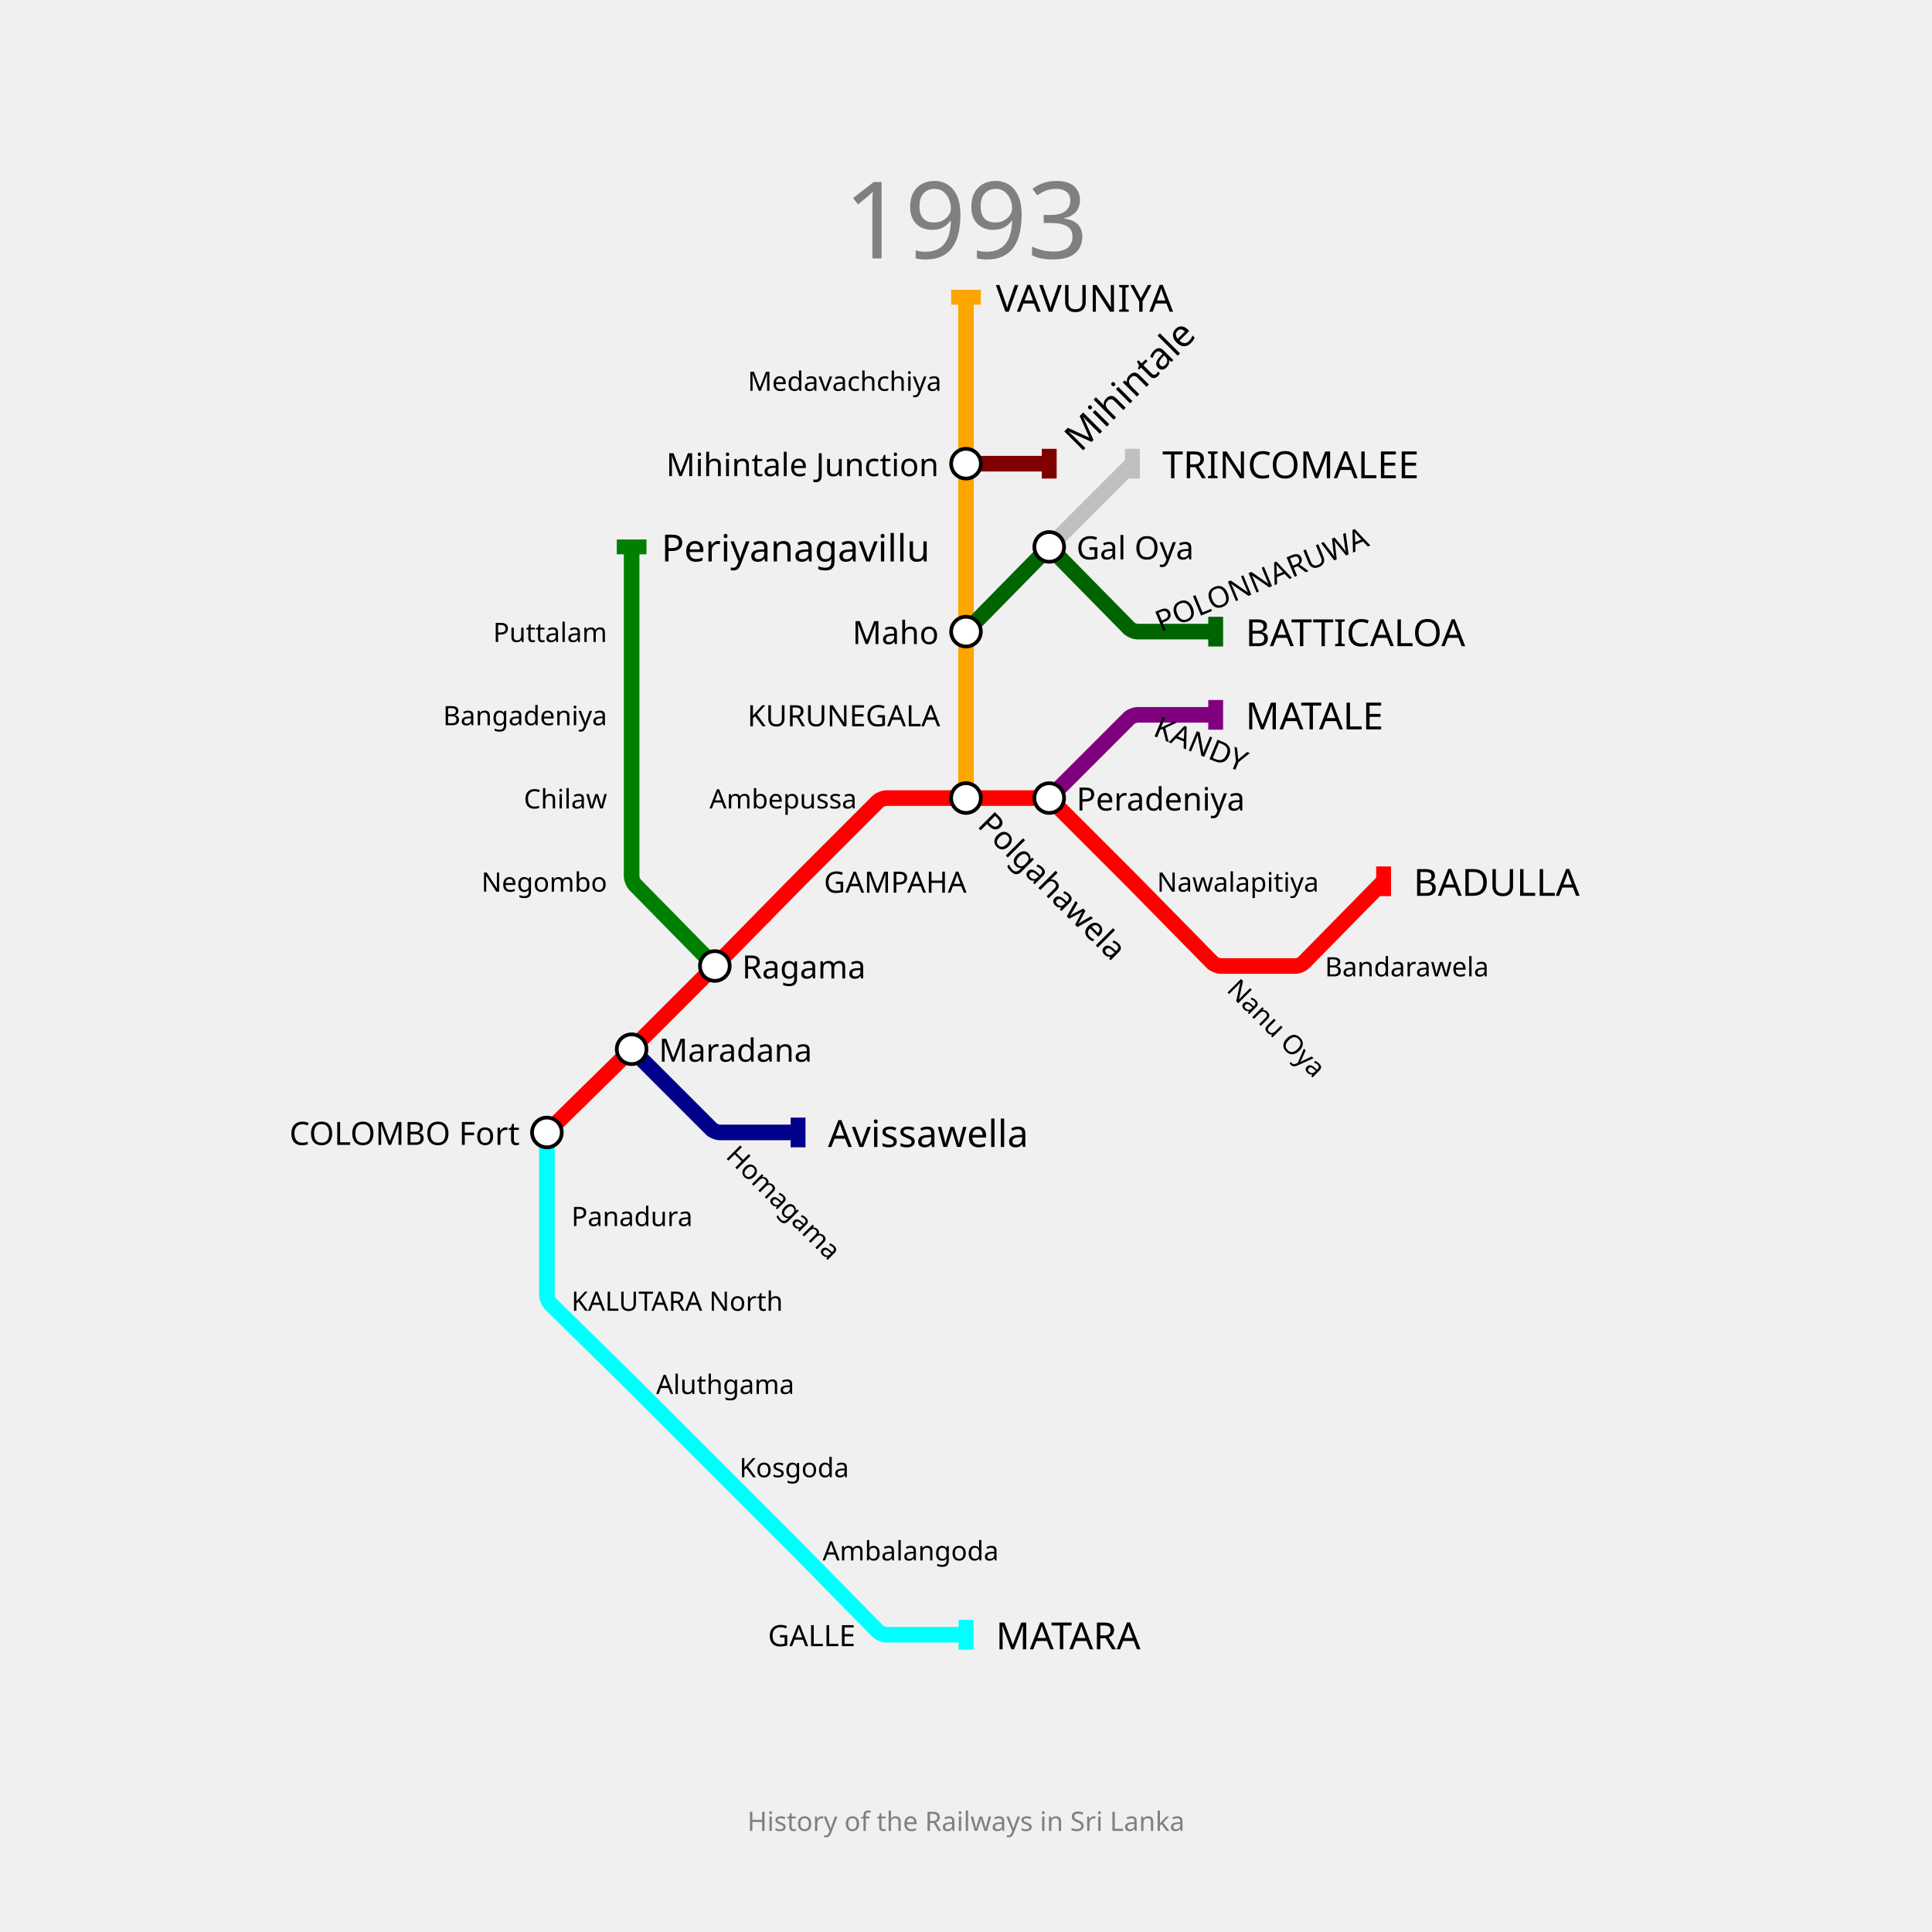
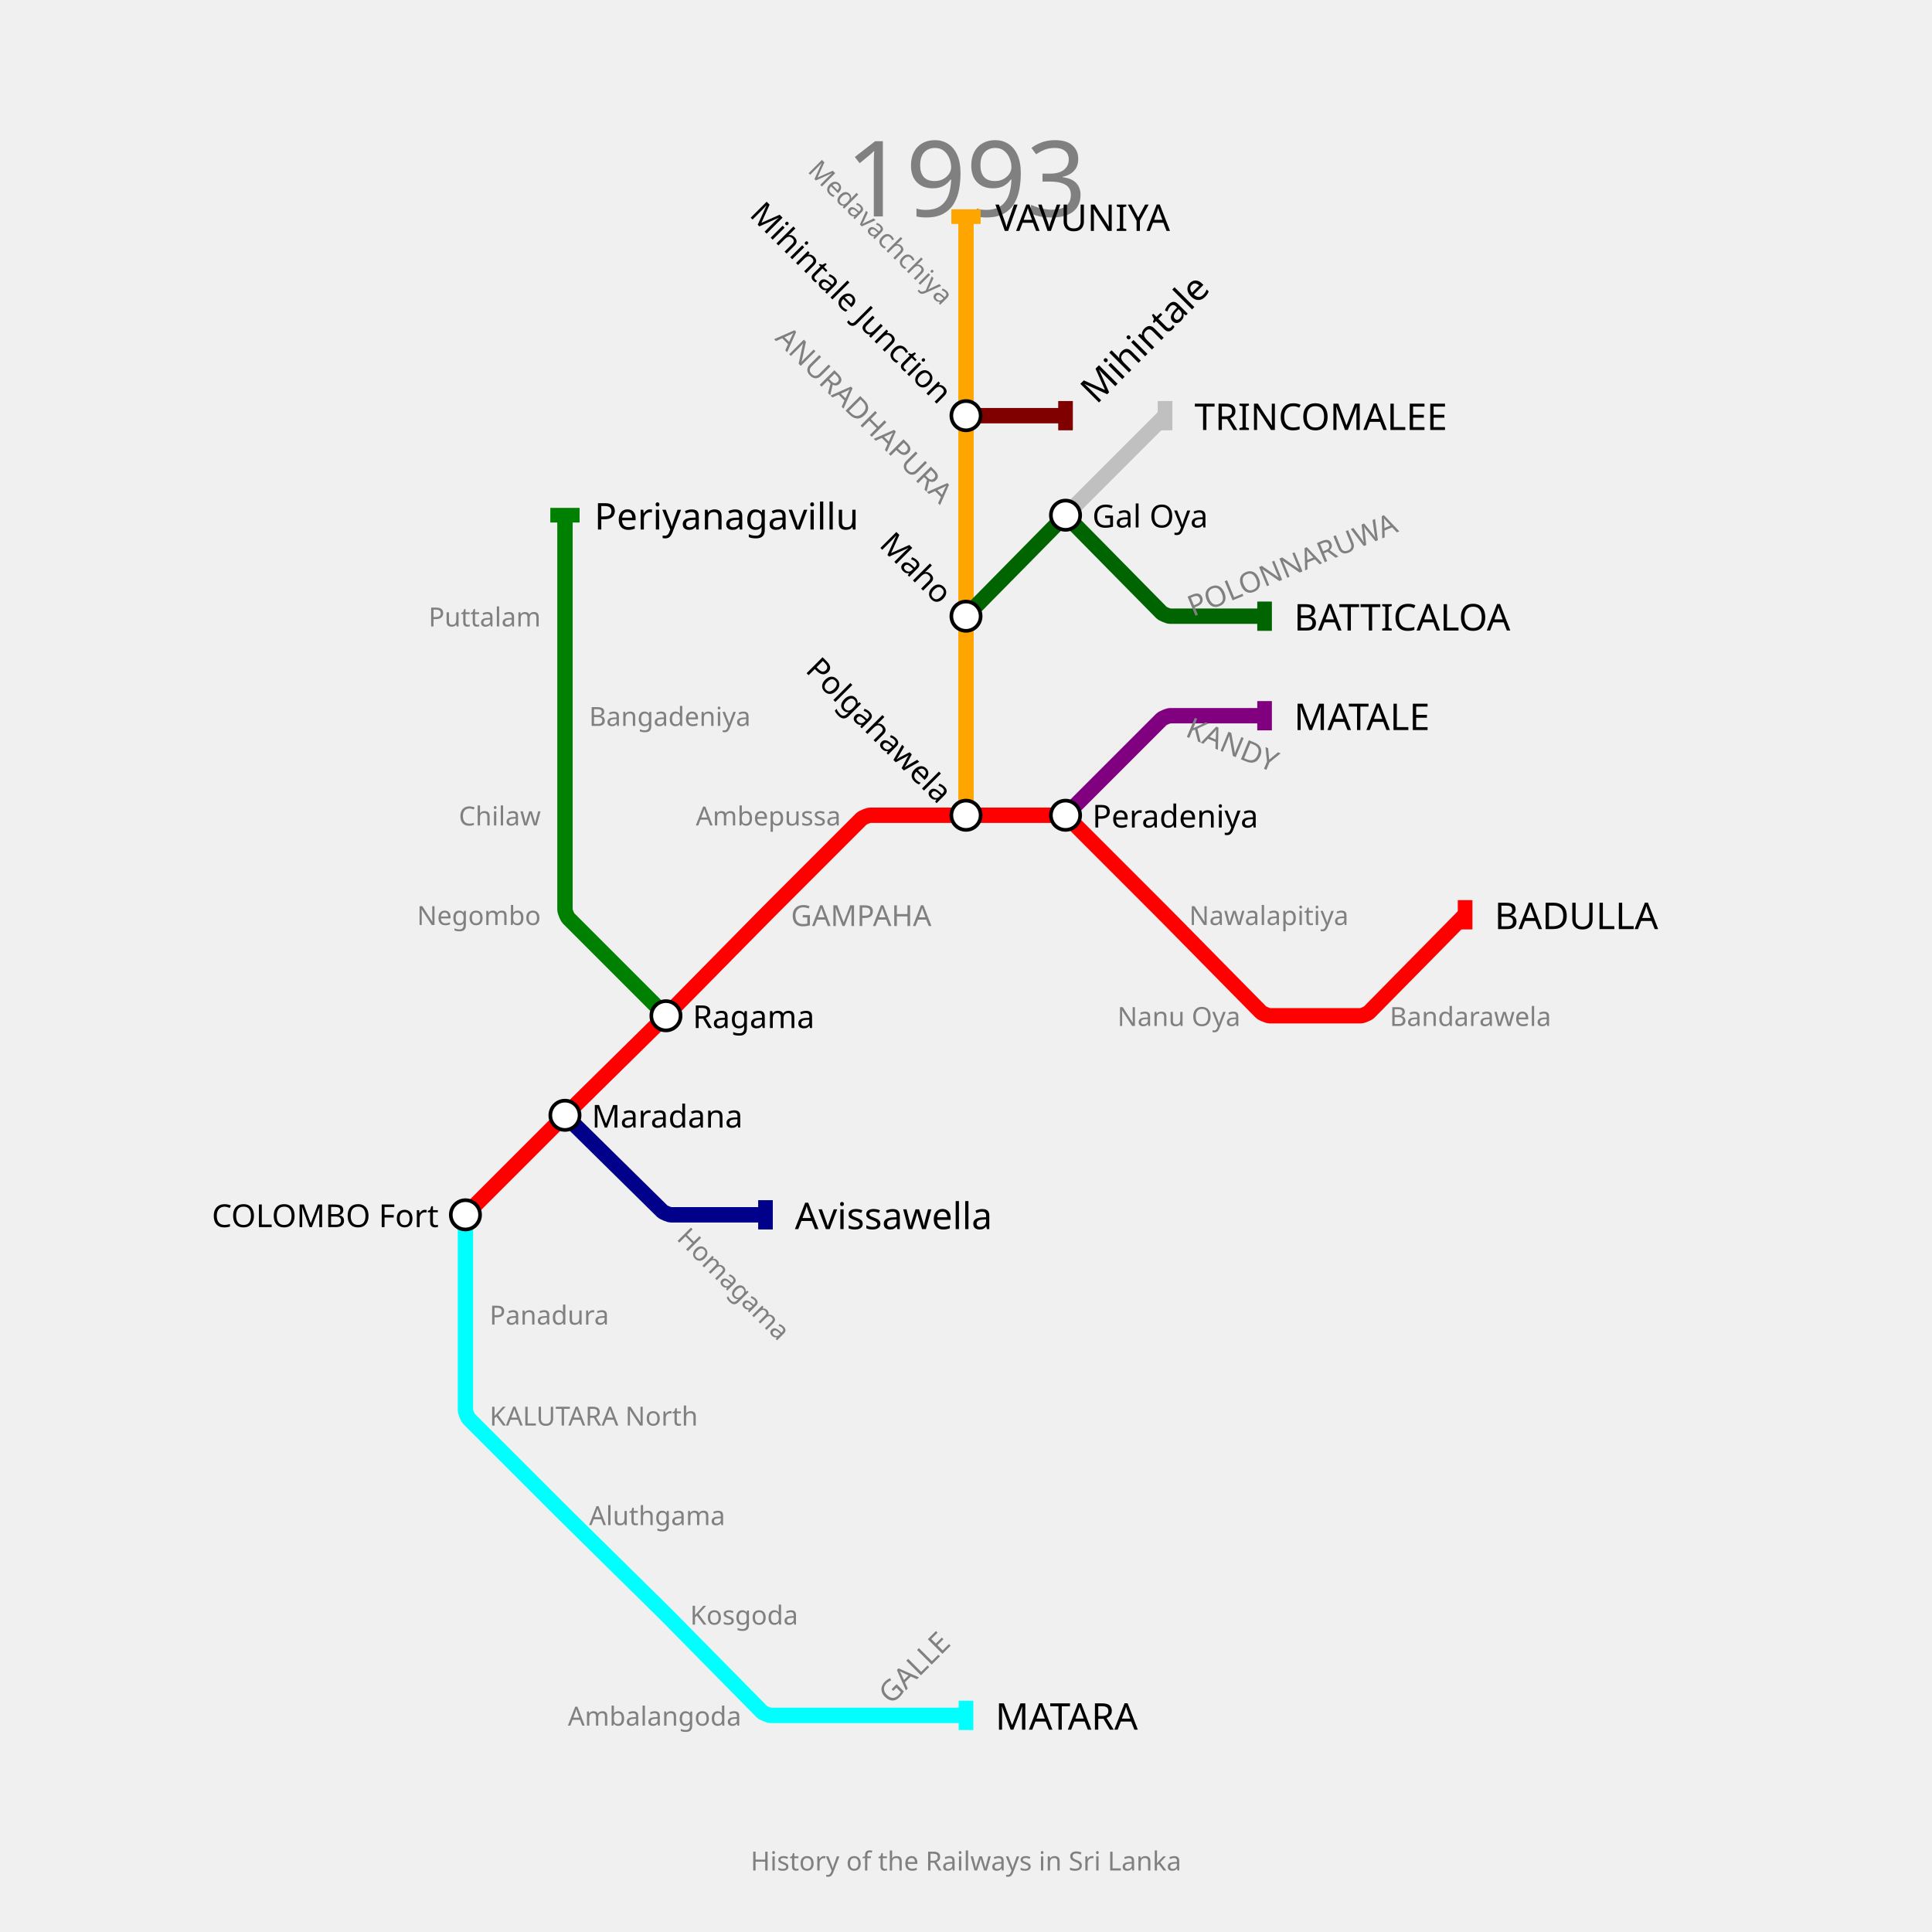
- <svg xmlns="http://www.w3.org/2000/svg" width="1300" height="1300" padding="200">
-   <text fill="gray" stroke="none" font-size="72" font-family="GIL_____" x="650.0" y="118.0" text-anchor="middle" dominant-baseline="hanging">1993</text>
-   <text fill="gray" stroke="none" font-size="18" font-family="GIL_____" x="650.0" y="1218.0" text-anchor="middle" dominant-baseline="text-top">History of the Railways in Sri Lanka</text>
+ <svg xmlns="http://www.w3.org/2000/svg" width="1320" height="1320" padding="148">
+   <text fill="gray" stroke="none" font-size="72" font-family="GIL_____" x="660.0" y="92.0" text-anchor="middle" dominant-baseline="hanging">1993</text>
+   <text fill="gray" stroke="none" font-size="18" font-family="GIL_____" x="660.0" y="1264.0" text-anchor="middle" dominant-baseline="text-top">History of the Railways in Sri Lanka</text>
  <g>
-     <path fill="none" stroke-width="10.5" stroke-opacity="1" d="M 368.0,762.0 L 422.175,708.775 C 423.117,707.85 426.867,704.133 427.8,703.2 L 478.34,652.66 C 479.227,651.773 482.758,648.211 483.636,647.317 L 534.332,595.716 C 535.221,594.811 538.795,591.205 539.692,590.308 L 590.985,539.015 C 591.656,538.344 594.9,537.0 595.85,537.0 L 650.0,537.0 L 703.2,537.0 C 704.133,537.0 707.32,538.32 707.98,538.98 L 759.299,590.299 C 760.199,591.199 763.785,594.817 764.677,595.725 L 816.003,647.967 C 816.668,648.645 819.9,650.0 820.85,650.0 L 872.293,650.0 C 873.195,650.0 876.265,648.712 876.897,648.069 L 931.0,593.0" stroke="red" />
-     <rect stroke="none" fill-opacity="1" x="926" y="583" width="10" height="20" fill="red" />
+     <path fill="none" stroke-width="10.5" stroke-opacity="1" d="M 318.0,830.0 L 382.6,765.4 C 383.733,764.267 388.283,759.75 389.425,758.625 L 451.721,697.231 C 452.814,696.154 457.154,691.814 458.231,690.721 L 519.762,628.286 C 520.841,627.191 525.175,622.825 526.262,621.738 L 588.56,559.44 C 589.374,558.626 593.3,557.0 594.45,557.0 L 660.0,557.0 L 724.6,557.0 C 725.733,557.0 729.603,558.603 730.404,559.404 L 792.72,621.72 C 793.813,622.813 798.171,627.202 799.256,628.304 L 861.578,691.543 C 862.386,692.362 866.3,694.0 867.45,694.0 L 929.722,694.0 C 930.815,694.0 934.534,692.444 935.301,691.666 L 1001.0,625.0" stroke="red" />
+     <rect stroke="none" fill-opacity="1" x="996" y="615" width="10" height="20" fill="red" />
  </g>
  <g>
-     <path fill="none" stroke-width="10.5" stroke-opacity="1" d="M 706.0,537.0 L 760.02,482.98 C 760.68,482.32 763.867,481.0 764.8,481.0 L 818.0,481.0" stroke="purple" />
-     <rect stroke="none" fill-opacity="1" x="813" y="471" width="10" height="20" fill="purple" />
+     <path fill="none" stroke-width="10.5" stroke-opacity="1" d="M 728.0,557.0 L 793.596,491.404 C 794.397,490.603 798.267,489.0 799.4,489.0 L 864.0,489.0" stroke="purple" />
+     <rect stroke="none" fill-opacity="1" x="859" y="479" width="10" height="20" fill="purple" />
  </g>
  <g>
-     <path fill="none" stroke-width="10.5" stroke-opacity="1" d="M 368.0,762.0 L 368.0,818.0 L 368.0,872.15 C 368.0,873.1 369.355,876.332 370.033,876.997 L 422.252,928.3 C 423.168,929.2 426.816,932.816 427.724,933.724 L 481.0,987.0 L 534.2,1040.2 C 535.133,1041.133 538.85,1044.883 539.775,1045.825 L 591.003,1097.967 C 591.668,1098.645 594.9,1100.0 595.85,1100.0 L 650.0,1100.0" stroke="cyan" />
-     <rect stroke="none" fill-opacity="1" x="645" y="1090" width="10" height="20" fill="cyan" />
+     <path fill="none" stroke-width="10.5" stroke-opacity="1" d="M 318.0,830.0 L 318.0,898.0 L 318.0,963.55 C 318.0,964.7 319.626,968.626 320.44,969.44 L 382.722,1031.722 C 383.815,1032.815 388.201,1037.169 389.302,1038.254 L 451.715,1099.763 C 452.81,1100.842 457.158,1105.19 458.237,1106.285 L 520.613,1169.578 C 521.409,1170.386 525.267,1172.0 526.4,1172.0 L 591.0,1172.0 L 660.0,1172.0" stroke="cyan" />
+     <rect stroke="none" fill-opacity="1" x="655" y="1162" width="10" height="20" fill="cyan" />
  </g>
  <g>
-     <path fill="none" stroke-width="10.5" stroke-opacity="1" d="M 650.0,537.0 L 650.0,481.0 L 650.0,425.0 L 650.0,368.0 L 650.0,312.0 L 650.0,256.0 L 650.0,200.0" stroke="orange" />
-     <rect stroke="none" fill-opacity="1" x="640" y="195" width="20" height="10" fill="orange" />
+     <path fill="none" stroke-width="10.5" stroke-opacity="1" d="M 660.0,557.0 L 660.0,489.0 L 660.0,421.0 L 660.0,352.0 L 660.0,284.0 L 660.0,216.0 L 660.0,148.0" stroke="orange" />
+     <rect stroke="none" fill-opacity="1" x="650" y="143" width="20" height="10" fill="orange" />
  </g>
  <g>
-     <path fill="none" stroke-width="10.5" stroke-opacity="1" d="M 425.0,706.0 L 479.02,760.02 C 479.68,760.68 482.867,762.0 483.8,762.0 L 537.0,762.0" stroke="darkblue" />
-     <rect stroke="none" fill-opacity="1" x="532" y="752" width="10" height="20" fill="darkblue" />
+     <path fill="none" stroke-width="10.5" stroke-opacity="1" d="M 386.0,762.0 L 452.578,827.613 C 453.386,828.409 457.267,830.0 458.4,830.0 L 523.0,830.0" stroke="darkblue" />
+     <rect stroke="none" fill-opacity="1" x="518" y="820" width="10" height="20" fill="darkblue" />
  </g>
  <g>
-     <path fill="none" stroke-width="10.5" stroke-opacity="1" d="M 481.0,650.0 L 426.962,594.997 C 426.308,594.332 425.0,591.133 425.0,590.2 L 425.0,537.0 L 425.0,481.0 L 425.0,425.0 L 425.0,368.0" stroke="green" />
-     <rect stroke="none" fill-opacity="1" x="415" y="363" width="20" height="10" fill="green" />
+     <path fill="none" stroke-width="10.5" stroke-opacity="1" d="M 455.0,694.0 L 388.404,627.404 C 387.603,626.603 386.0,622.733 386.0,621.6 L 386.0,557.0 L 386.0,489.0 L 386.0,421.0 L 386.0,352.0" stroke="green" />
+     <rect stroke="none" fill-opacity="1" x="376" y="347" width="20" height="10" fill="green" />
  </g>
  <g>
-     <path fill="none" stroke-width="10.5" stroke-opacity="1" d="M 650.0,425.0 L 703.2,370.85 C 704.133,369.9 707.867,369.9 708.8,370.85 L 760.038,423.003 C 760.692,423.668 763.867,425.0 764.8,425.0 L 818.0,425.0" stroke="darkgreen" />
-     <rect stroke="none" fill-opacity="1" x="813" y="415" width="10" height="20" fill="darkgreen" />
+     <path fill="none" stroke-width="10.5" stroke-opacity="1" d="M 660.0,421.0 L 724.6,355.45 C 725.733,354.3 730.267,354.3 731.4,355.45 L 793.613,418.578 C 794.409,419.386 798.267,421.0 799.4,421.0 L 864.0,421.0" stroke="darkgreen" />
+     <rect stroke="none" fill-opacity="1" x="859" y="411" width="10" height="20" fill="darkgreen" />
  </g>
  <g>
-     <path fill="none" stroke-width="10.5" stroke-opacity="1" d="M 706.0,368.0 L 762.0,312.0" stroke="silver" />
-     <rect stroke="none" fill-opacity="1" x="757" y="302" width="10" height="20" fill="silver" />
+     <path fill="none" stroke-width="10.5" stroke-opacity="1" d="M 728.0,352.0 L 796.0,284.0" stroke="silver" />
+     <rect stroke="none" fill-opacity="1" x="791" y="274" width="10" height="20" fill="silver" />
  </g>
  <g>
-     <path fill="none" stroke-width="10.5" stroke-opacity="1" d="M 650.0,312.0 L 706.0,312.0" stroke="maroon" />
-     <rect stroke="none" fill-opacity="1" x="701" y="302" width="10" height="20" fill="maroon" />
+     <path fill="none" stroke-width="10.5" stroke-opacity="1" d="M 660.0,284.0 L 728.0,284.0" stroke="maroon" />
+     <rect stroke="none" fill-opacity="1" x="723" y="274" width="10" height="20" fill="maroon" />
  </g>
  <g>
-     <text fill="black" stroke="none" font-size="25.2" font-family="GIL_____" font-weight="100" text-anchor="start" dominant-baseline="central" x="951.1" y="593" transform="translate(931,593) rotate(0) translate(-931,-593)">BADULLA</text>
+     <text fill="black" stroke="none" font-size="25.2" font-family="GIL_____" font-weight="100" text-anchor="start" dominant-baseline="central" x="1021.1" y="625" transform="translate(1001,625) rotate(0) translate(-1001,-625)">BADULLA</text>
  </g>
  <g>
-     <text fill="black" stroke="none" font-size="25.2" font-family="GIL_____" font-weight="100" text-anchor="start" dominant-baseline="central" x="838.1" y="481" transform="translate(818,481) rotate(0) translate(-818,-481)">MATALE</text>
+     <text fill="black" stroke="none" font-size="25.2" font-family="GIL_____" font-weight="100" text-anchor="start" dominant-baseline="central" x="884.1" y="489" transform="translate(864,489) rotate(0) translate(-864,-489)">MATALE</text>
  </g>
  <g>
-     <text fill="black" stroke="none" font-size="25.2" font-family="GIL_____" font-weight="100" text-anchor="start" dominant-baseline="central" x="670.1" y="1100" transform="translate(650,1100) rotate(0) translate(-650,-1100)">MATARA</text>
+     <text fill="black" stroke="none" font-size="25.2" font-family="GIL_____" font-weight="100" text-anchor="start" dominant-baseline="central" x="680.1" y="1172" transform="translate(660,1172) rotate(0) translate(-660,-1172)">MATARA</text>
  </g>
  <g>
-     <text fill="black" stroke="none" font-size="25.2" font-family="GIL_____" font-weight="100" text-anchor="start" dominant-baseline="central" x="670.1" y="200" transform="translate(650,200) rotate(0) translate(-650,-200)">VAVUNIYA</text>
+     <text fill="black" stroke="none" font-size="25.2" font-family="GIL_____" font-weight="100" text-anchor="start" dominant-baseline="central" x="680.1" y="148" transform="translate(660,148) rotate(0) translate(-660,-148)">VAVUNIYA</text>
  </g>
  <g>
-     <text fill="black" stroke="none" font-size="25.2" font-family="GIL_____" font-weight="100" text-anchor="start" dominant-baseline="central" x="557.1" y="762" transform="translate(537,762) rotate(0) translate(-537,-762)">Avissawella</text>
+     <text fill="black" stroke="none" font-size="25.2" font-family="GIL_____" font-weight="100" text-anchor="start" dominant-baseline="central" x="543.1" y="830" transform="translate(523,830) rotate(0) translate(-523,-830)">Avissawella</text>
  </g>
  <g>
-     <text fill="black" stroke="none" font-size="25.2" font-family="GIL_____" font-weight="100" text-anchor="start" dominant-baseline="central" x="445.1" y="368" transform="translate(425,368) rotate(0) translate(-425,-368)">Periyanagavillu</text>
+     <text fill="black" stroke="none" font-size="25.2" font-family="GIL_____" font-weight="100" text-anchor="start" dominant-baseline="central" x="406.1" y="352" transform="translate(386,352) rotate(0) translate(-386,-352)">Periyanagavillu</text>
  </g>
  <g>
-     <text fill="black" stroke="none" font-size="25.2" font-family="GIL_____" font-weight="100" text-anchor="start" dominant-baseline="central" x="838.1" y="425" transform="translate(818,425) rotate(0) translate(-818,-425)">BATTICALOA</text>
+     <text fill="black" stroke="none" font-size="25.2" font-family="GIL_____" font-weight="100" text-anchor="start" dominant-baseline="central" x="884.1" y="421" transform="translate(864,421) rotate(0) translate(-864,-421)">BATTICALOA</text>
  </g>
  <g>
-     <text fill="black" stroke="none" font-size="25.2" font-family="GIL_____" font-weight="100" text-anchor="start" dominant-baseline="central" x="782.1" y="312" transform="translate(762,312) rotate(0) translate(-762,-312)">TRINCOMALEE</text>
+     <text fill="black" stroke="none" font-size="25.2" font-family="GIL_____" font-weight="100" text-anchor="start" dominant-baseline="central" x="816.1" y="284" transform="translate(796,284) rotate(0) translate(-796,-284)">TRINCOMALEE</text>
  </g>
  <g>
-     <text fill="black" stroke="none" font-size="25.2" font-family="GIL_____" font-weight="100" text-anchor="start" dominant-baseline="central" x="726.1" y="312" transform="translate(706,312) rotate(-45) translate(-706,-312)">Mihintale</text>
+     <text fill="black" stroke="none" font-size="25.2" font-family="GIL_____" font-weight="100" text-anchor="start" dominant-baseline="central" x="748.1" y="284" transform="translate(728,284) rotate(-45) translate(-728,-284)">Mihintale</text>
  </g>
  <g>
-     <circle r="10" fill="white" stroke="black" stroke-width="2.5" cx="368" cy="762" />
-     <text fill="black" stroke="none" font-size="21.6" font-family="GIL_____" font-weight="100" text-anchor="end" dominant-baseline="central" x="349.7" y="762" transform="translate(368,762) rotate(0) translate(-368,-762)">COLOMBO Fort</text>
+     <circle r="10" fill="white" stroke="black" stroke-width="2.5" cx="318" cy="830" />
+     <text fill="black" stroke="none" font-size="21.6" font-family="GIL_____" font-weight="100" text-anchor="end" dominant-baseline="central" x="299.7" y="830" transform="translate(318,830) rotate(0) translate(-318,-830)">COLOMBO Fort</text>
  </g>
  <g>
-     <circle r="10" fill="white" stroke="black" stroke-width="2.5" cx="425" cy="706" />
-     <text fill="black" stroke="none" font-size="21.6" font-family="GIL_____" font-weight="100" text-anchor="start" dominant-baseline="central" x="443.3" y="706" transform="translate(425,706) rotate(0) translate(-425,-706)">Maradana</text>
+     <circle r="10" fill="white" stroke="black" stroke-width="2.5" cx="386" cy="762" />
+     <text fill="black" stroke="none" font-size="21.6" font-family="GIL_____" font-weight="100" text-anchor="start" dominant-baseline="central" x="404.3" y="762" transform="translate(386,762) rotate(0) translate(-386,-762)">Maradana</text>
  </g>
  <g>
-     <circle r="10" fill="white" stroke="black" stroke-width="2.5" cx="481" cy="650" />
-     <text fill="black" stroke="none" font-size="21.6" font-family="GIL_____" font-weight="100" text-anchor="start" dominant-baseline="central" x="499.3" y="650" transform="translate(481,650) rotate(0) translate(-481,-650)">Ragama</text>
+     <circle r="10" fill="white" stroke="black" stroke-width="2.5" cx="455" cy="694" />
+     <text fill="black" stroke="none" font-size="21.6" font-family="GIL_____" font-weight="100" text-anchor="start" dominant-baseline="central" x="473.3" y="694" transform="translate(455,694) rotate(0) translate(-455,-694)">Ragama</text>
  </g>
  <g>
-     <circle r="10" fill="white" stroke="black" stroke-width="2.5" cx="650" cy="537" />
-     <text fill="black" stroke="none" font-size="21.6" font-family="GIL_____" font-weight="100" text-anchor="start" dominant-baseline="central" x="668.3" y="537" transform="translate(650,537) rotate(-315) translate(-650,-537)">Polgahawela</text>
+     <circle r="10" fill="white" stroke="black" stroke-width="2.5" cx="660" cy="557" />
+     <text fill="black" stroke="none" font-size="21.6" font-family="GIL_____" font-weight="100" text-anchor="end" dominant-baseline="central" x="641.7" y="557" transform="translate(660,557) rotate(45) translate(-660,-557)">Polgahawela</text>
  </g>
  <g>
-     <circle r="10" fill="white" stroke="black" stroke-width="2.5" cx="706" cy="537" />
-     <text fill="black" stroke="none" font-size="21.6" font-family="GIL_____" font-weight="100" text-anchor="start" dominant-baseline="central" x="724.3" y="537" transform="translate(706,537) rotate(0) translate(-706,-537)">Peradeniya</text>
+     <circle r="10" fill="white" stroke="black" stroke-width="2.5" cx="728" cy="557" />
+     <text fill="black" stroke="none" font-size="21.6" font-family="GIL_____" font-weight="100" text-anchor="start" dominant-baseline="central" x="746.3" y="557" transform="translate(728,557) rotate(0) translate(-728,-557)">Peradeniya</text>
  </g>
  <g>
-     <circle r="10" fill="white" stroke="black" stroke-width="2.5" cx="650" cy="425" />
-     <text fill="black" stroke="none" font-size="21.6" font-family="GIL_____" font-weight="100" text-anchor="end" dominant-baseline="central" x="631.7" y="425" transform="translate(650,425) rotate(0) translate(-650,-425)">Maho</text>
+     <circle r="10" fill="white" stroke="black" stroke-width="2.5" cx="660" cy="421" />
+     <text fill="black" stroke="none" font-size="21.6" font-family="GIL_____" font-weight="100" text-anchor="end" dominant-baseline="central" x="641.7" y="421" transform="translate(660,421) rotate(45) translate(-660,-421)">Maho</text>
  </g>
  <g>
-     <circle r="10" fill="white" stroke="black" stroke-width="2.5" cx="650" cy="312" />
-     <text fill="black" stroke="none" font-size="21.6" font-family="GIL_____" font-weight="100" text-anchor="end" dominant-baseline="central" x="631.7" y="312" transform="translate(650,312) rotate(0) translate(-650,-312)">Mihintale Junction</text>
+     <circle r="10" fill="white" stroke="black" stroke-width="2.5" cx="660" cy="284" />
+     <text fill="black" stroke="none" font-size="21.6" font-family="GIL_____" font-weight="100" text-anchor="end" dominant-baseline="central" x="641.7" y="284" transform="translate(660,284) rotate(45) translate(-660,-284)">Mihintale Junction</text>
  </g>
  <g>
-     <circle r="10" fill="white" stroke="black" stroke-width="2.5" cx="706" cy="368" />
-     <text fill="black" stroke="none" font-size="21.6" font-family="GIL_____" font-weight="100" text-anchor="start" dominant-baseline="central" x="724.3" y="368" transform="translate(706,368) rotate(0) translate(-706,-368)">Gal Oya</text>
+     <circle r="10" fill="white" stroke="black" stroke-width="2.5" cx="728" cy="352" />
+     <text fill="black" stroke="none" font-size="21.6" font-family="GIL_____" font-weight="100" text-anchor="start" dominant-baseline="central" x="746.3" y="352" transform="translate(728,352) rotate(0) translate(-728,-352)">Gal Oya</text>
  </g>
  <g>
-     <text fill="black" stroke="none" font-size="19.8" font-family="GIL_____" font-weight="100" text-anchor="start" dominant-baseline="central" x="554.4" y="593" transform="translate(537,593) rotate(0) translate(-537,-593)">GAMPAHA</text>
+     <text fill="gray" stroke="none" font-size="19.8" font-family="GIL_____" font-weight="100" text-anchor="start" dominant-baseline="central" x="540.4" y="625" transform="translate(523,625) rotate(0) translate(-523,-625)">GAMPAHA</text>
  </g>
  <g>
-     <text fill="black" stroke="none" font-size="19.8" font-family="GIL_____" font-weight="100" text-anchor="start" dominant-baseline="central" x="779.4" y="481" transform="translate(762,481) rotate(-337.5) translate(-762,-481)">KANDY</text>
+     <text fill="gray" stroke="none" font-size="19.8" font-family="GIL_____" font-weight="100" text-anchor="start" dominant-baseline="central" x="813.4" y="489" transform="translate(796,489) rotate(-337.5) translate(-796,-489)">KANDY</text>
  </g>
  <g>
-     <text fill="black" stroke="none" font-size="19.8" font-family="GIL_____" font-weight="100" text-anchor="end" dominant-baseline="central" x="575.6" y="1100" transform="translate(593,1100) rotate(0) translate(-593,-1100)">GALLE</text>
-   </g>
-   <g>
-     <text fill="black" stroke="none" font-size="19.8" font-family="GIL_____" font-weight="100" text-anchor="end" dominant-baseline="central" x="632.6" y="481" transform="translate(650,481) rotate(0) translate(-650,-481)">KURUNEGALA</text>
+     <text fill="gray" stroke="none" font-size="19.8" font-family="GIL_____" font-weight="100" text-anchor="start" dominant-baseline="central" x="608.4" y="1172" transform="translate(591,1172) rotate(-45) translate(-591,-1172)">GALLE</text>
  </g>
  <g />
  <g>
-     <text fill="black" stroke="none" font-size="19.8" font-family="GIL_____" font-weight="100" text-anchor="start" dominant-baseline="central" x="779.4" y="425" transform="translate(762,425) rotate(-22.5) translate(-762,-425)">POLONNARUWA</text>
+     <text fill="gray" stroke="none" font-size="19.8" font-family="GIL_____" font-weight="100" text-anchor="end" dominant-baseline="central" x="642.6" y="352" transform="translate(660,352) rotate(45) translate(-660,-352)">ANURADHAPURA</text>
  </g>
  <g>
-     <text fill="black" stroke="none" font-size="18" font-family="GIL_____" font-weight="100" text-anchor="end" dominant-baseline="central" x="576.5" y="537" transform="translate(593,537) rotate(0) translate(-593,-537)">Ambepussa</text>
+     <text fill="gray" stroke="none" font-size="19.8" font-family="GIL_____" font-weight="100" text-anchor="start" dominant-baseline="central" x="813.4" y="421" transform="translate(796,421) rotate(-22.5) translate(-796,-421)">POLONNARUWA</text>
  </g>
  <g>
-     <text fill="black" stroke="none" font-size="18" font-family="GIL_____" font-weight="100" text-anchor="start" dominant-baseline="central" x="778.5" y="593" transform="translate(762,593) rotate(0) translate(-762,-593)">Nawalapitiya</text>
+     <text fill="gray" stroke="none" font-size="18" font-family="GIL_____" font-weight="100" text-anchor="end" dominant-baseline="central" x="574.5" y="557" transform="translate(591,557) rotate(0) translate(-591,-557)">Ambepussa</text>
  </g>
  <g>
-     <text fill="black" stroke="none" font-size="18" font-family="GIL_____" font-weight="100" text-anchor="start" dominant-baseline="central" x="834.5" y="650" transform="translate(818,650) rotate(-315) translate(-818,-650)">Nanu Oya</text>
+     <text fill="gray" stroke="none" font-size="18" font-family="GIL_____" font-weight="100" text-anchor="start" dominant-baseline="central" x="812.5" y="625" transform="translate(796,625) rotate(0) translate(-796,-625)">Nawalapitiya</text>
  </g>
  <g>
-     <text fill="black" stroke="none" font-size="18" font-family="GIL_____" font-weight="100" text-anchor="start" dominant-baseline="central" x="891.5" y="650" transform="translate(875,650) rotate(0) translate(-875,-650)">Bandarawela</text>
+     <text fill="gray" stroke="none" font-size="18" font-family="GIL_____" font-weight="100" text-anchor="end" dominant-baseline="central" x="847.5" y="694" transform="translate(864,694) rotate(0) translate(-864,-694)">Nanu Oya</text>
  </g>
  <g>
-     <text fill="black" stroke="none" font-size="18" font-family="GIL_____" font-weight="100" text-anchor="start" dominant-baseline="central" x="384.5" y="818" transform="translate(368,818) rotate(0) translate(-368,-818)">Panadura</text>
+     <text fill="gray" stroke="none" font-size="18" font-family="GIL_____" font-weight="100" text-anchor="start" dominant-baseline="central" x="949.5" y="694" transform="translate(933,694) rotate(0) translate(-933,-694)">Bandarawela</text>
  </g>
  <g>
-     <text fill="black" stroke="none" font-size="18" font-family="GIL_____" font-weight="100" text-anchor="start" dominant-baseline="central" x="384.5" y="875" transform="translate(368,875) rotate(0) translate(-368,-875)">KALUTARA North</text>
+     <text fill="gray" stroke="none" font-size="18" font-family="GIL_____" font-weight="100" text-anchor="start" dominant-baseline="central" x="334.5" y="898" transform="translate(318,898) rotate(0) translate(-318,-898)">Panadura</text>
  </g>
  <g>
-     <text fill="black" stroke="none" font-size="18" font-family="GIL_____" font-weight="100" text-anchor="start" dominant-baseline="central" x="441.5" y="931" transform="translate(425,931) rotate(0) translate(-425,-931)">Aluthgama</text>
+     <text fill="gray" stroke="none" font-size="18" font-family="GIL_____" font-weight="100" text-anchor="start" dominant-baseline="central" x="334.5" y="967" transform="translate(318,967) rotate(0) translate(-318,-967)">KALUTARA North</text>
  </g>
  <g>
-     <text fill="black" stroke="none" font-size="18" font-family="GIL_____" font-weight="100" text-anchor="start" dominant-baseline="central" x="497.5" y="987" transform="translate(481,987) rotate(0) translate(-481,-987)">Kosgoda</text>
+     <text fill="gray" stroke="none" font-size="18" font-family="GIL_____" font-weight="100" text-anchor="start" dominant-baseline="central" x="402.5" y="1035" transform="translate(386,1035) rotate(0) translate(-386,-1035)">Aluthgama</text>
  </g>
  <g>
-     <text fill="black" stroke="none" font-size="18" font-family="GIL_____" font-weight="100" text-anchor="start" dominant-baseline="central" x="553.5" y="1043" transform="translate(537,1043) rotate(0) translate(-537,-1043)">Ambalangoda</text>
+     <text fill="gray" stroke="none" font-size="18" font-family="GIL_____" font-weight="100" text-anchor="start" dominant-baseline="central" x="471.5" y="1103" transform="translate(455,1103) rotate(0) translate(-455,-1103)">Kosgoda</text>
  </g>
  <g>
-     <text fill="black" stroke="none" font-size="18" font-family="GIL_____" font-weight="100" text-anchor="end" dominant-baseline="central" x="633.5" y="256" transform="translate(650,256) rotate(0) translate(-650,-256)">Medavachchiya</text>
+     <text fill="gray" stroke="none" font-size="18" font-family="GIL_____" font-weight="100" text-anchor="end" dominant-baseline="central" x="506.5" y="1172" transform="translate(523,1172) rotate(0) translate(-523,-1172)">Ambalangoda</text>
  </g>
  <g>
-     <text fill="black" stroke="none" font-size="18" font-family="GIL_____" font-weight="100" text-anchor="start" dominant-baseline="central" x="497.5" y="762" transform="translate(481,762) rotate(-315) translate(-481,-762)">Homagama</text>
+     <text fill="gray" stroke="none" font-size="18" font-family="GIL_____" font-weight="100" text-anchor="end" dominant-baseline="central" x="643.5" y="216" transform="translate(660,216) rotate(45) translate(-660,-216)">Medavachchiya</text>
  </g>
  <g>
-     <text fill="black" stroke="none" font-size="18" font-family="GIL_____" font-weight="100" text-anchor="end" dominant-baseline="central" x="408.5" y="593" transform="translate(425,593) rotate(0) translate(-425,-593)">Negombo</text>
+     <text fill="gray" stroke="none" font-size="18" font-family="GIL_____" font-weight="100" text-anchor="start" dominant-baseline="central" x="471.5" y="830" transform="translate(455,830) rotate(-315) translate(-455,-830)">Homagama</text>
  </g>
  <g>
-     <text fill="black" stroke="none" font-size="18" font-family="GIL_____" font-weight="100" text-anchor="end" dominant-baseline="central" x="408.5" y="537" transform="translate(425,537) rotate(0) translate(-425,-537)">Chilaw</text>
+     <text fill="gray" stroke="none" font-size="18" font-family="GIL_____" font-weight="100" text-anchor="end" dominant-baseline="central" x="369.5" y="625" transform="translate(386,625) rotate(0) translate(-386,-625)">Negombo</text>
  </g>
  <g>
-     <text fill="black" stroke="none" font-size="18" font-family="GIL_____" font-weight="100" text-anchor="end" dominant-baseline="central" x="408.5" y="481" transform="translate(425,481) rotate(0) translate(-425,-481)">Bangadeniya</text>
+     <text fill="gray" stroke="none" font-size="18" font-family="GIL_____" font-weight="100" text-anchor="end" dominant-baseline="central" x="369.5" y="557" transform="translate(386,557) rotate(0) translate(-386,-557)">Chilaw</text>
  </g>
  <g>
-     <text fill="black" stroke="none" font-size="18" font-family="GIL_____" font-weight="100" text-anchor="end" dominant-baseline="central" x="408.5" y="425" transform="translate(425,425) rotate(0) translate(-425,-425)">Puttalam</text>
+     <text fill="gray" stroke="none" font-size="18" font-family="GIL_____" font-weight="100" text-anchor="start" dominant-baseline="central" x="402.5" y="489" transform="translate(386,489) rotate(0) translate(-386,-489)">Bangadeniya</text>
+   </g>
+   <g>
+     <text fill="gray" stroke="none" font-size="18" font-family="GIL_____" font-weight="100" text-anchor="end" dominant-baseline="central" x="369.5" y="421" transform="translate(386,421) rotate(0) translate(-386,-421)">Puttalam</text>
  </g>
</svg>
